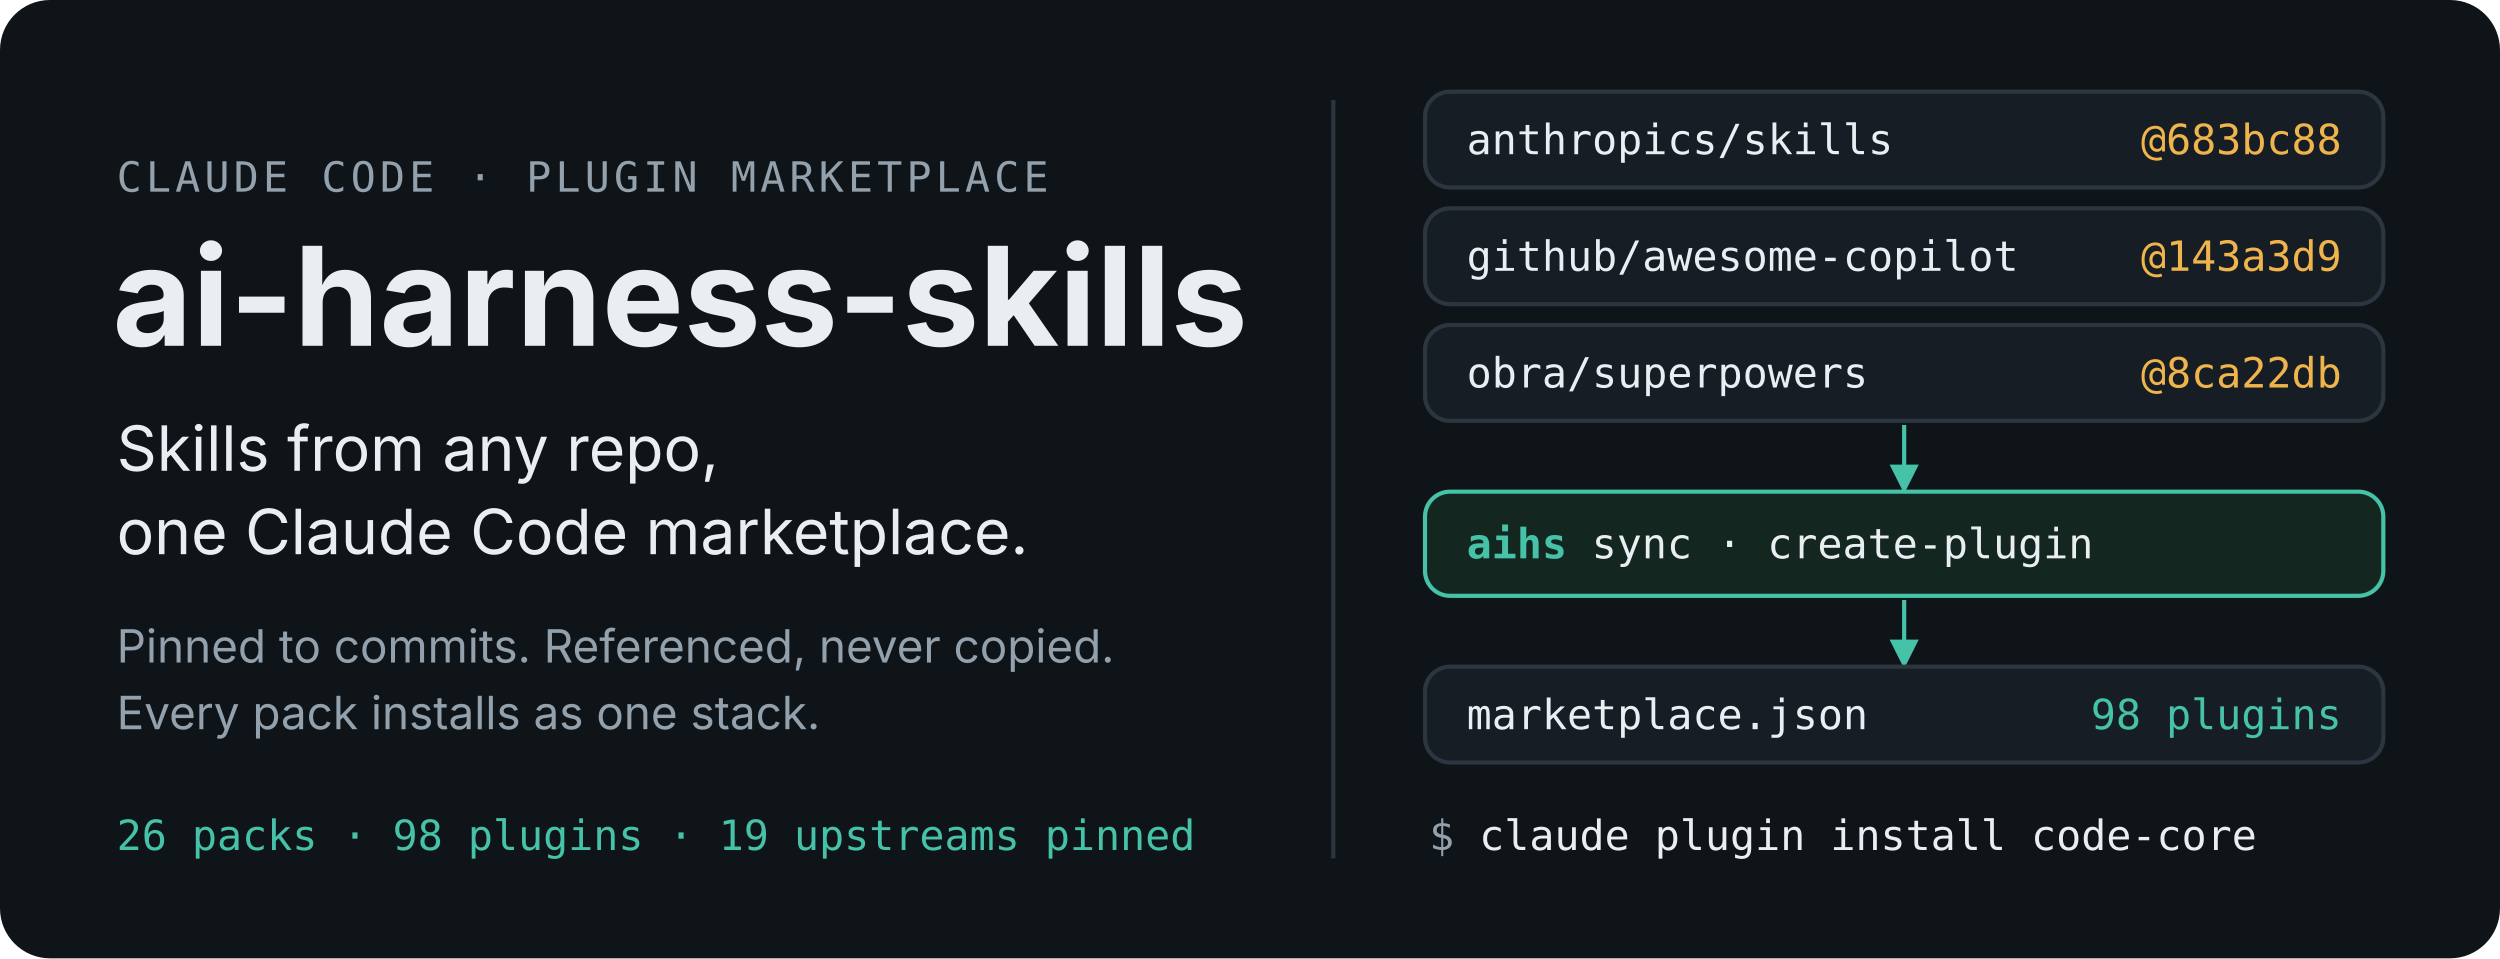
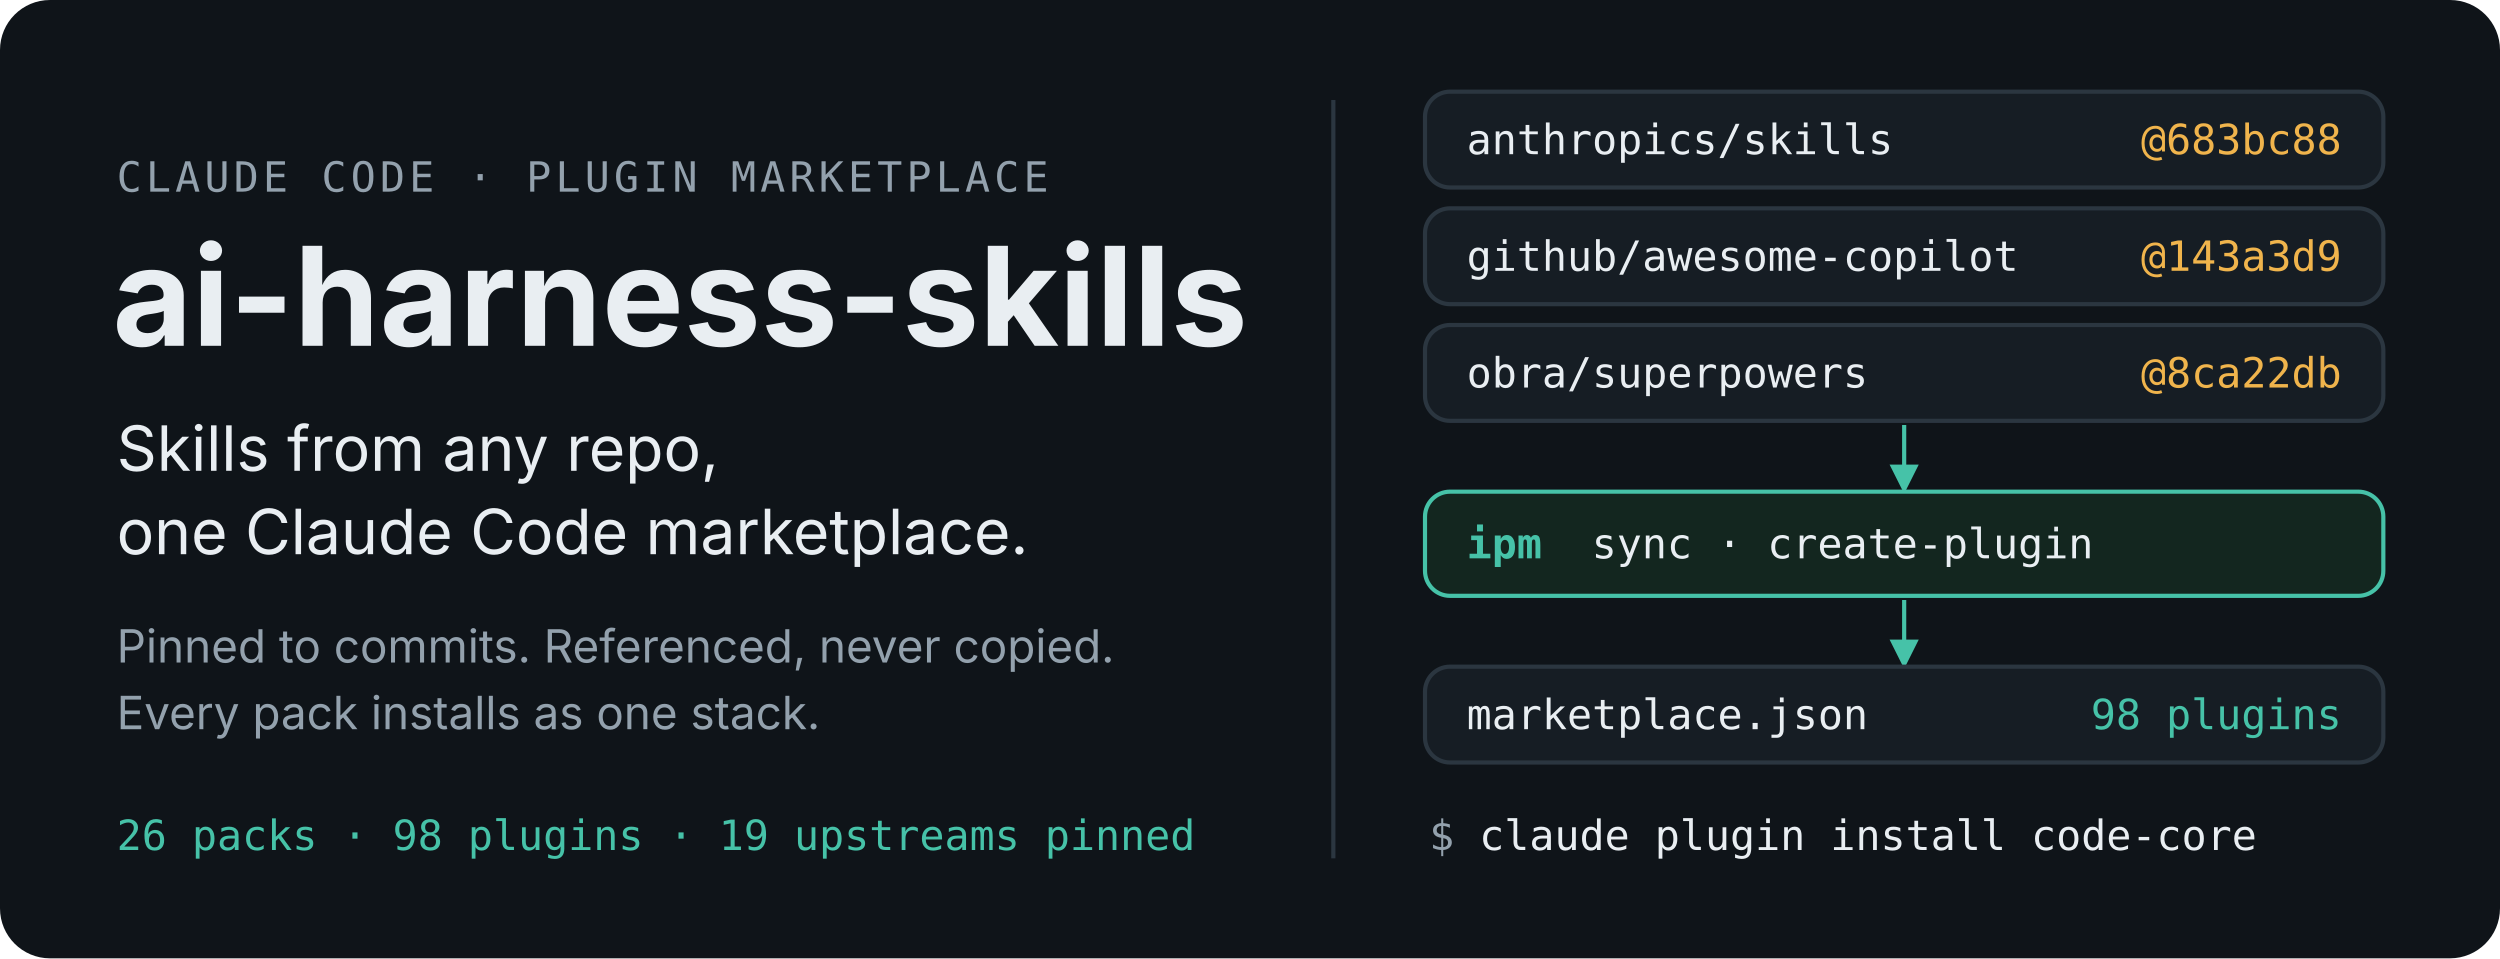
<svg xmlns="http://www.w3.org/2000/svg" width="1200" height="460" viewBox="0 0 1200 460" role="img" aria-labelledby="title desc">
  <defs>
    <marker id="arrow" viewBox="0 0 10 10" refX="5" refY="5" markerWidth="7" markerHeight="7" orient="auto">
      <path d="M0 0 L10 5 L0 10 z" fill="#46c2a8" />
    </marker>
  </defs>
  <rect width="1200" height="460" rx="24" fill="#0f1419" />
  <g id="title-block" font-family="-apple-system, BlinkMacSystemFont, 'Segoe UI', sans-serif">
    <text x="56" y="92" font-family="ui-monospace, SFMono-Regular, Menlo, monospace" font-size="20" fill="#93a1ad" letter-spacing="2">CLAUDE CODE · PLUGIN MARKETPLACE</text>
    <text x="54" y="166" font-size="66" font-weight="700" fill="#e9eef2">ai-harness-skills</text>
    <text x="56" y="226" font-size="30" fill="#e9eef2">Skills from any repo,</text>
    <text x="56" y="266" font-size="30" fill="#e9eef2">one Claude Code marketplace.</text>
    <text x="56" y="318" font-size="22" fill="#93a1ad">Pinned to commits. Referenced, never copied.</text>
    <text x="56" y="350" font-size="22" fill="#93a1ad">Every pack installs as one stack.</text>
    <text x="56" y="408" font-family="ui-monospace, SFMono-Regular, Menlo, monospace" font-size="20" fill="#46c2a8">26 packs · 98 plugins · 19 upstreams pinned</text>
  </g>
  <line x1="640" y1="48" x2="640" y2="412" stroke="#2b3640" stroke-width="2" />
  <g id="pipeline" font-family="ui-monospace, SFMono-Regular, Menlo, monospace" font-size="20">
    <g fill="#161d24" stroke="#2b3640" stroke-width="2">
      <rect x="684" y="44" width="460" height="46" rx="12" />
      <rect x="684" y="100" width="460" height="46" rx="12" />
      <rect x="684" y="156" width="460" height="46" rx="12" />
    </g>
    <text x="704" y="74" fill="#e9eef2">anthropics/skills</text>
    <text x="1124" y="74" fill="#f0b44c" text-anchor="end">@683bc88</text>
    <text x="704" y="130" fill="#e9eef2">github/awesome-copilot</text>
    <text x="1124" y="130" fill="#f0b44c" text-anchor="end">@143a3d9</text>
    <text x="704" y="186" fill="#e9eef2">obra/superpowers</text>
    <text x="1124" y="186" fill="#f0b44c" text-anchor="end">@8ca22db</text>
    <line x1="914" y1="204" x2="914" y2="230" stroke="#46c2a8" stroke-width="2" marker-end="url(#arrow)" />
    <rect x="684" y="236" width="460" height="50" rx="12" fill="#13261f" stroke="#46c2a8" stroke-width="2" />
-     <text x="704" y="268" fill="#46c2a8" font-weight="700">aihs</text>
+     <text x="704" y="268" fill="#46c2a8" font-weight="700">ipm</text>
    <text x="764" y="268" fill="#e9eef2">sync · create-plugin</text>
    <line x1="914" y1="288" x2="914" y2="314" stroke="#46c2a8" stroke-width="2" marker-end="url(#arrow)" />
    <rect x="684" y="320" width="460" height="46" rx="12" fill="#161d24" stroke="#2b3640" stroke-width="2" />
    <text x="704" y="350" fill="#e9eef2">marketplace.json</text>
    <text x="1124" y="350" fill="#46c2a8" text-anchor="end">98 plugins</text>
    <text x="686" y="408" fill="#93a1ad">$</text>
    <text x="710" y="408" fill="#e9eef2">claude plugin install code-core</text>
  </g>
</svg>
